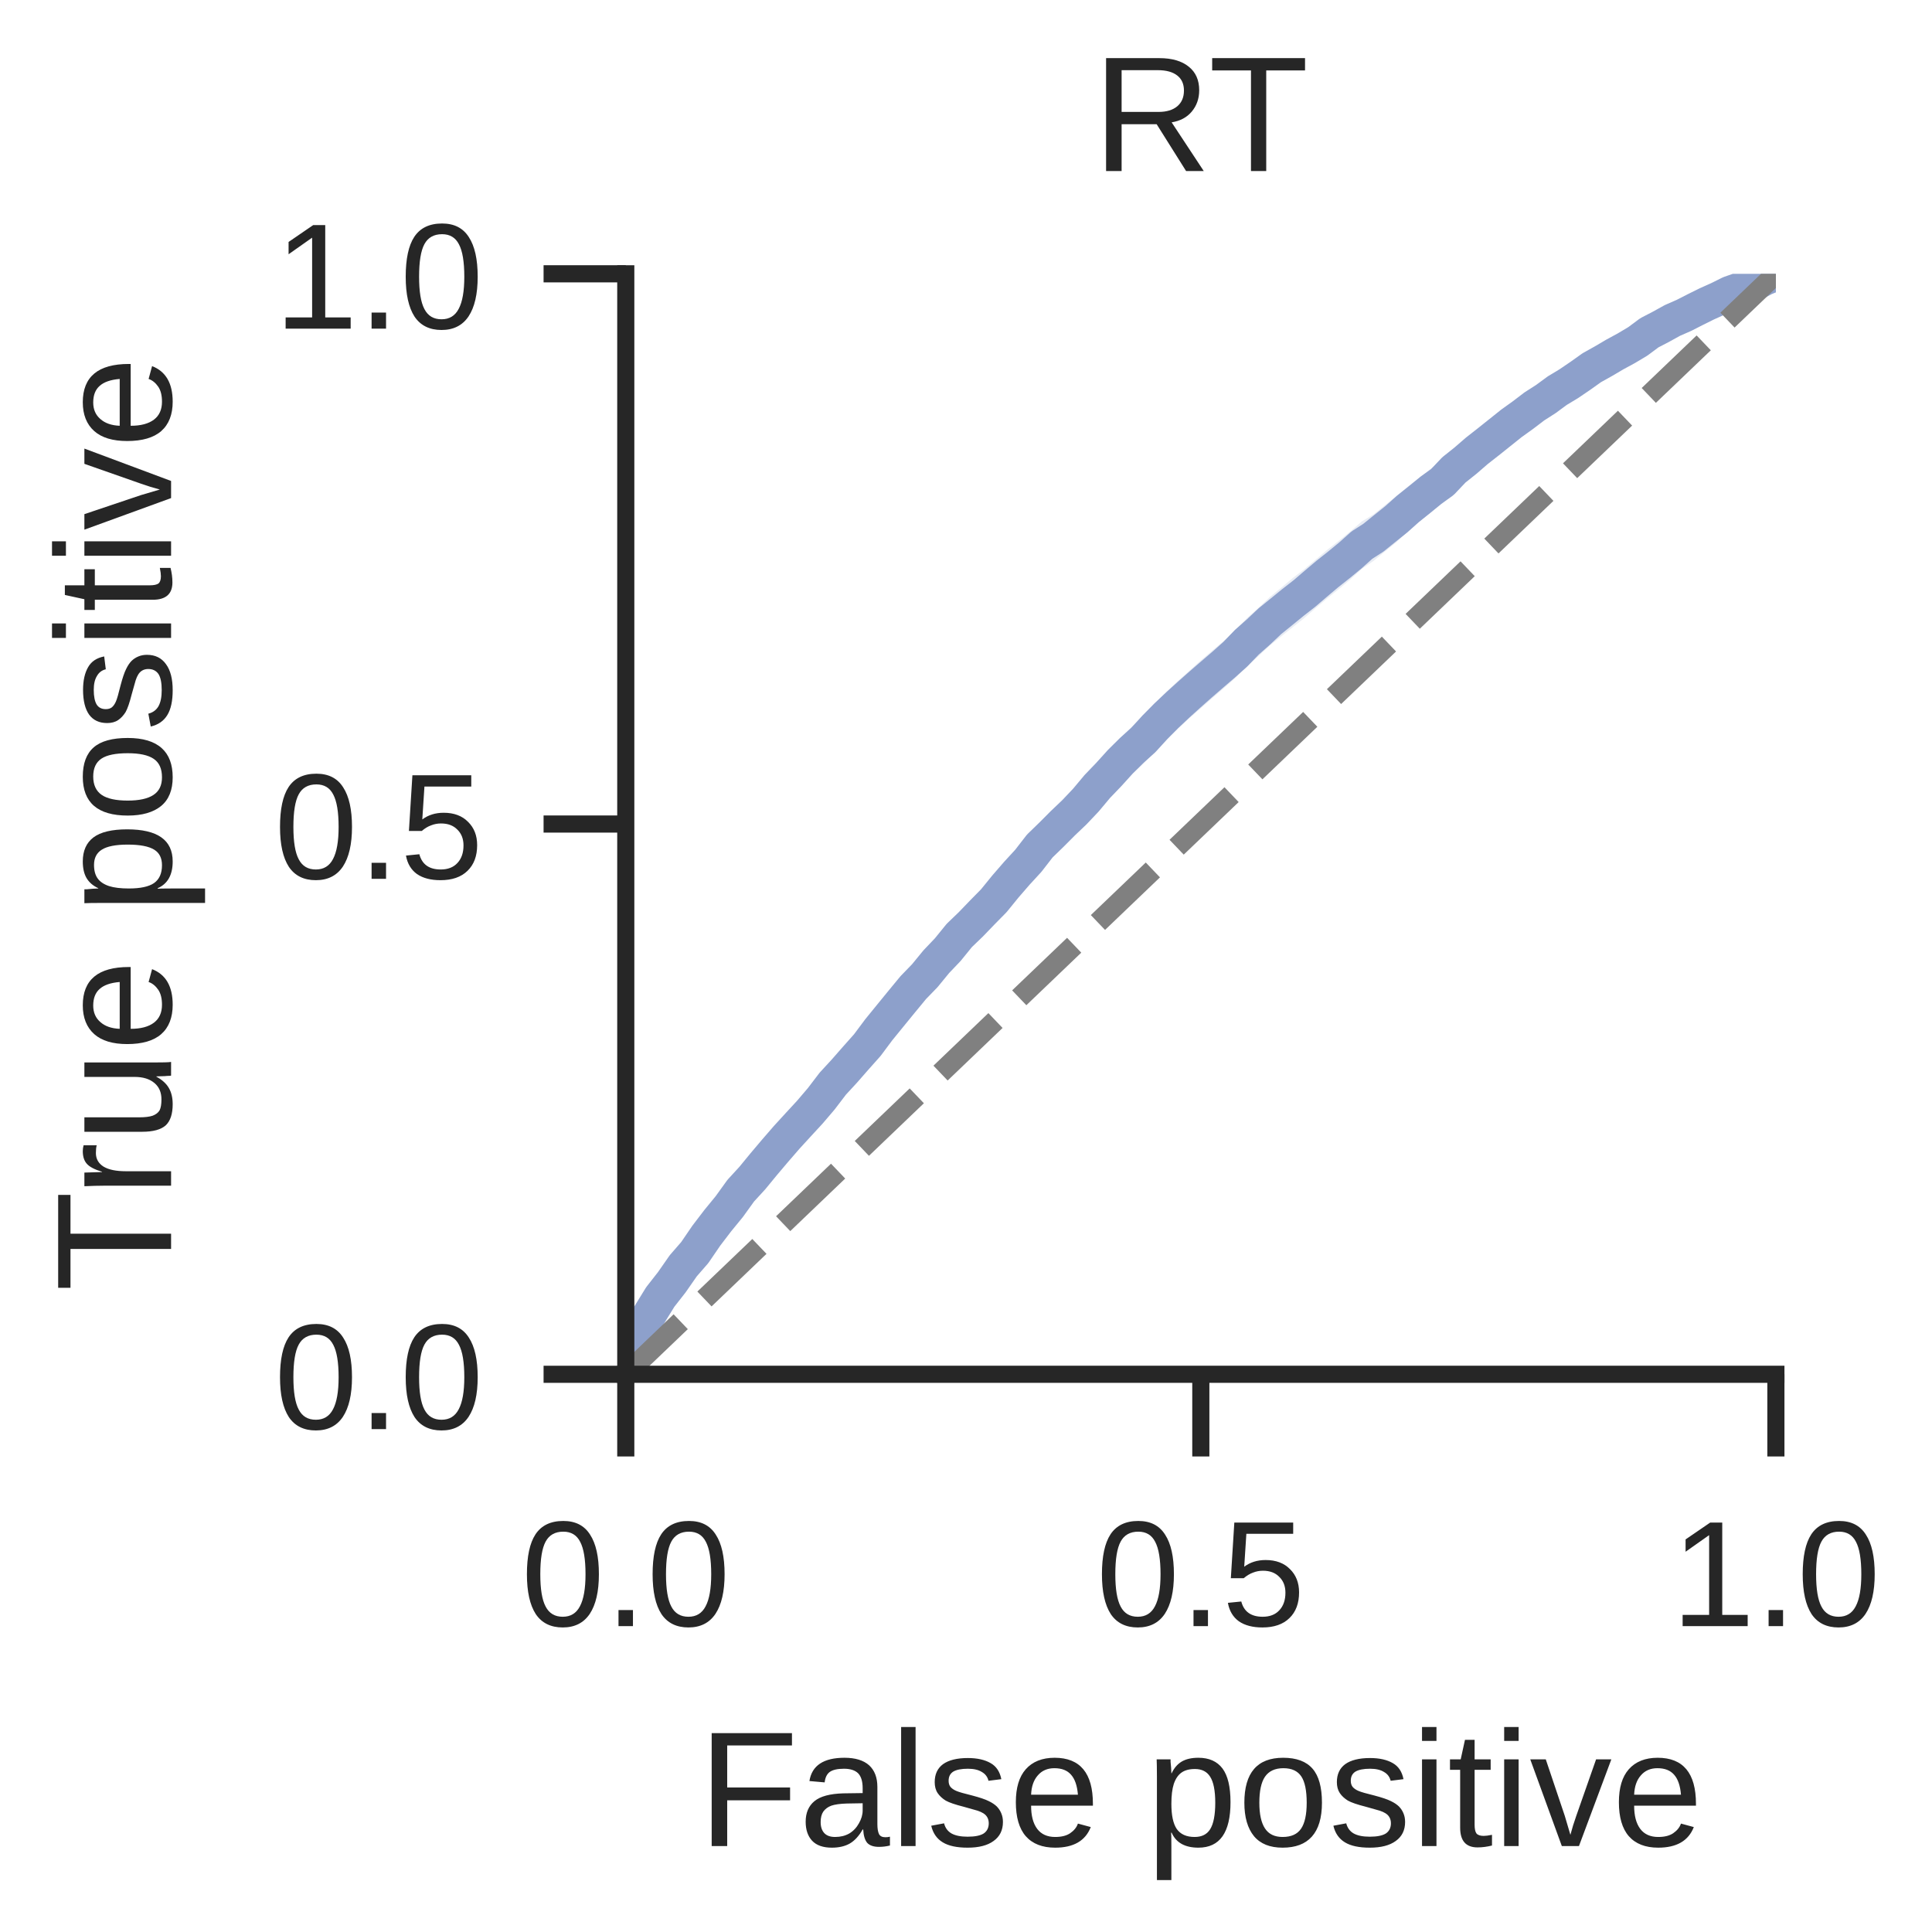
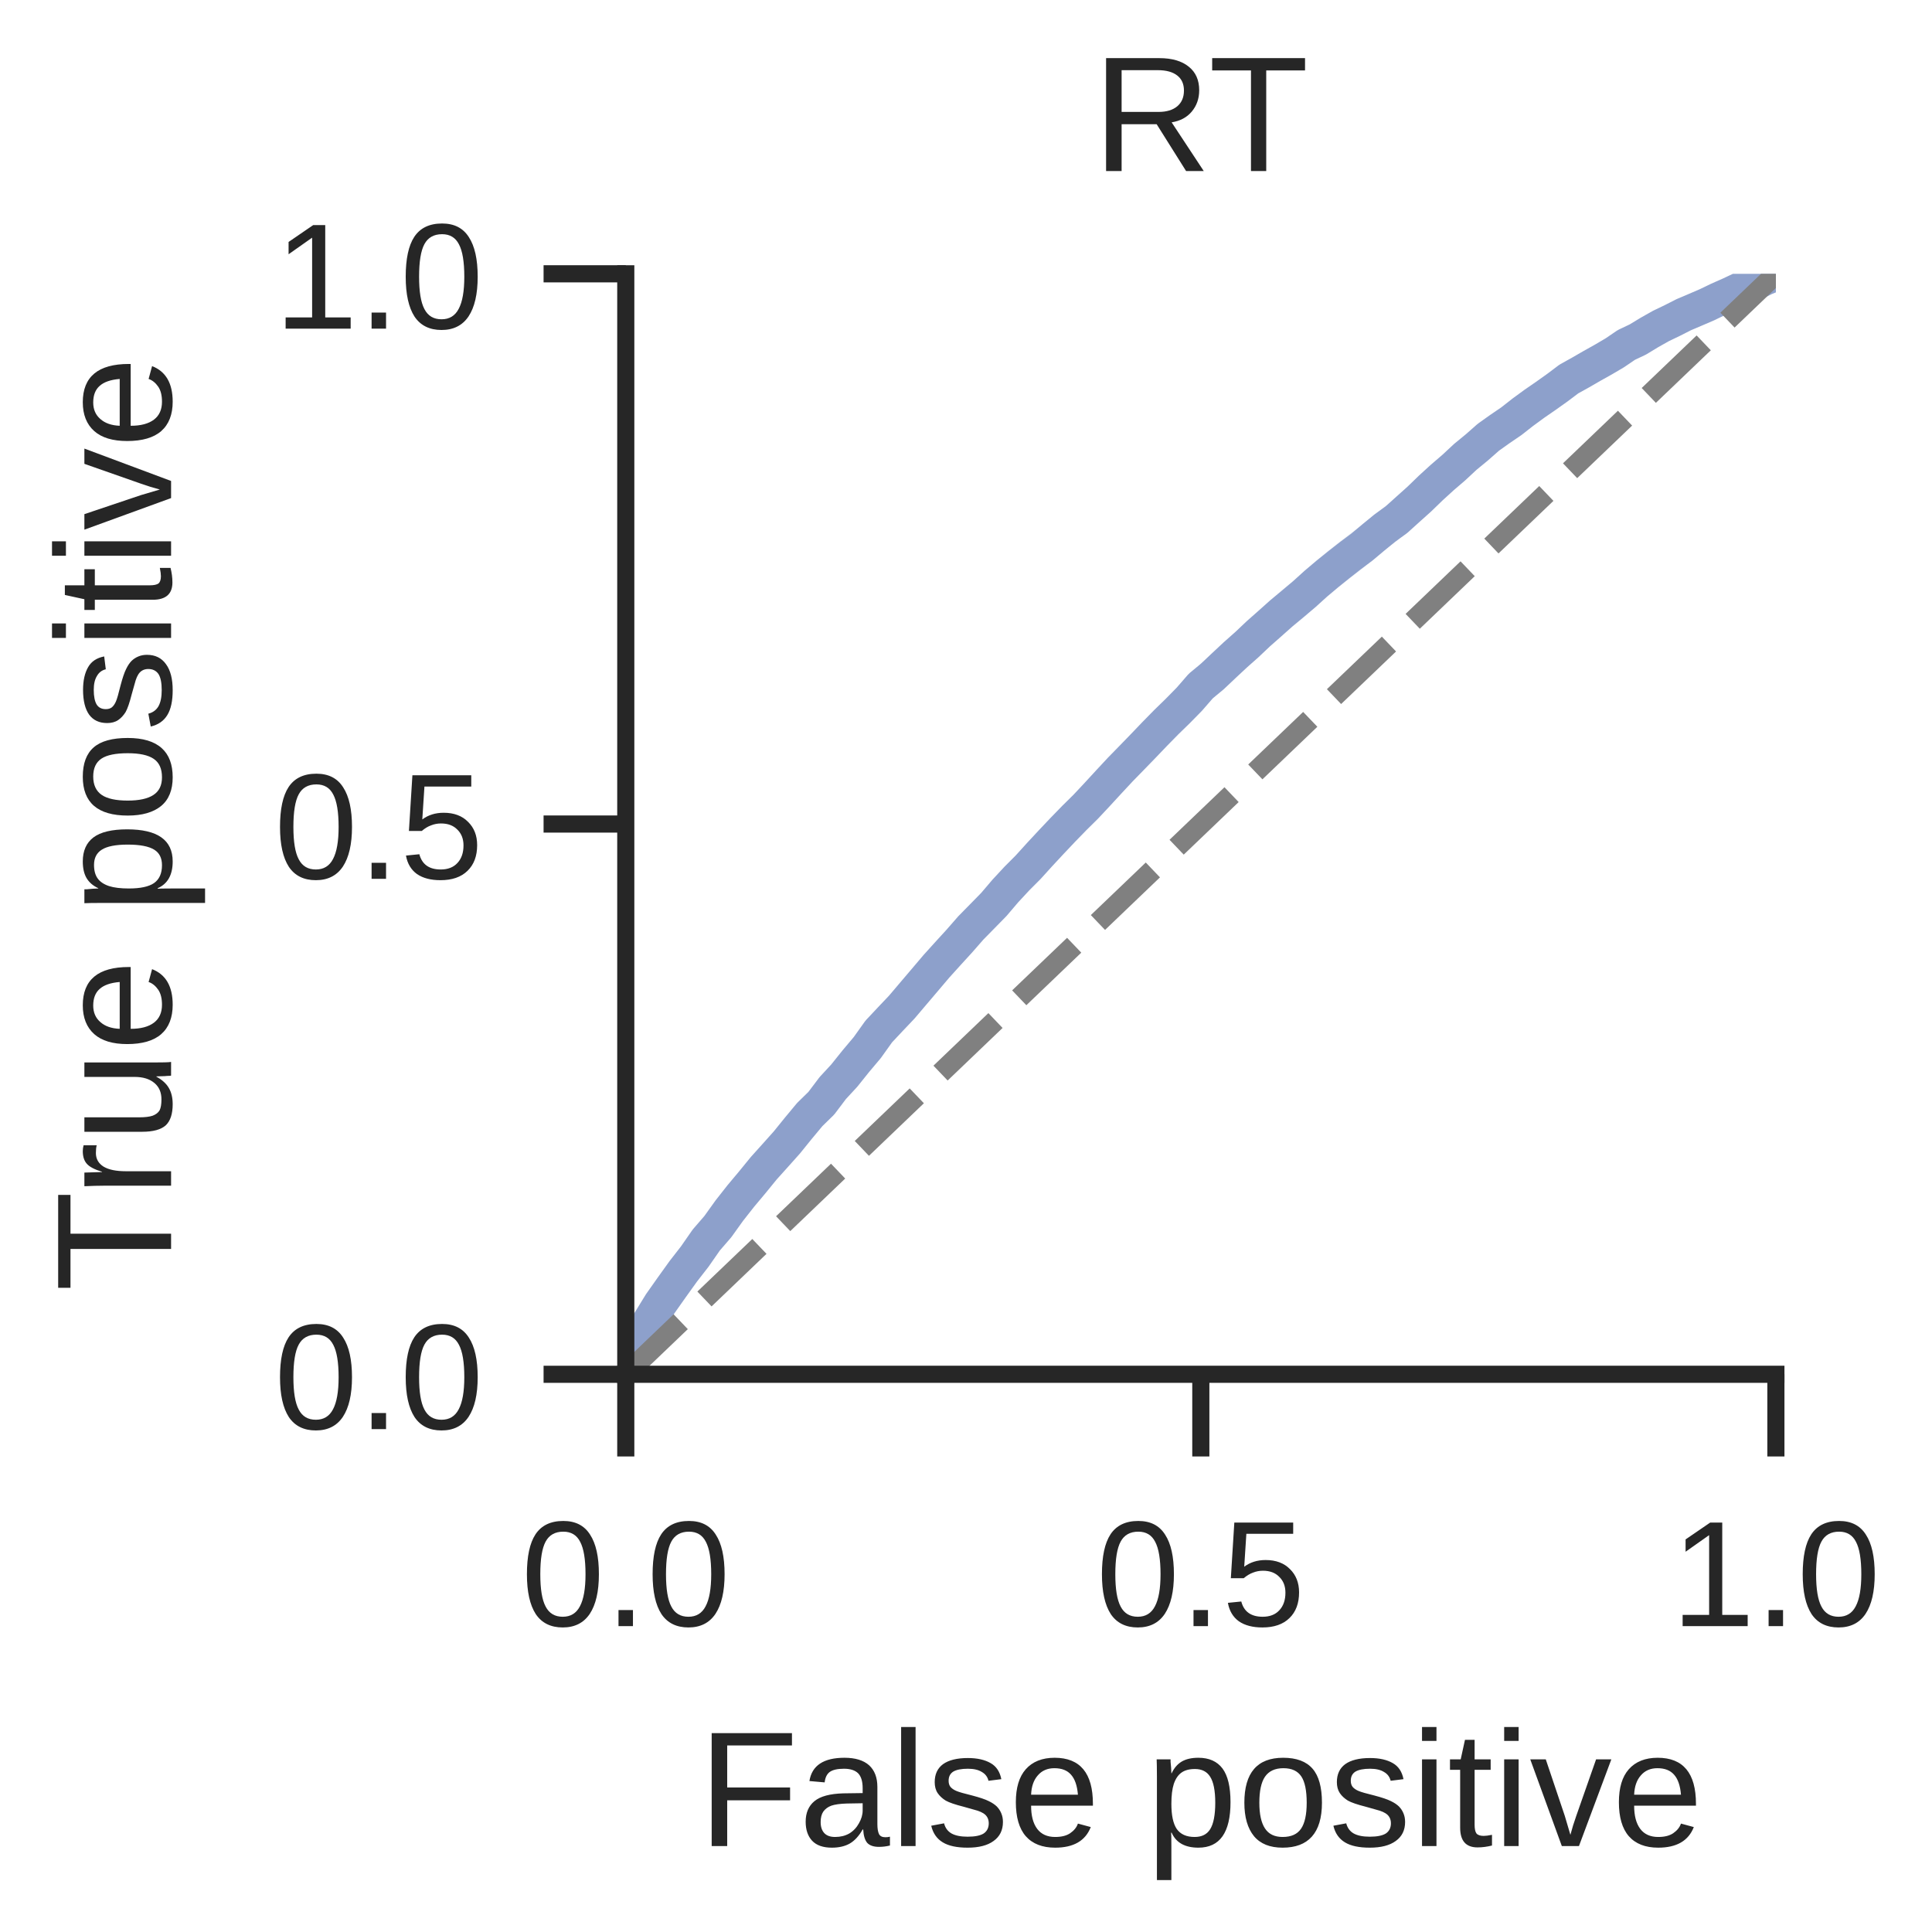
<svg xmlns="http://www.w3.org/2000/svg" xmlns:xlink="http://www.w3.org/1999/xlink" width="112.819pt" height="112.819pt" viewBox="0 0 112.819 112.819" version="1.1">
  <defs>
    <style type="text/css">*{stroke-linejoin: round; stroke-linecap: butt}</style>
  </defs>
  <g id="figure_1">
    <g id="patch_1">
      <path d="M 0 112.819  L 112.819 112.819  L 112.819 0  L 0 0  z " style="fill: #ffffff" />
    </g>
    <g id="axes_1">
      <g id="patch_2">
        <path d="M 36.542 80.251  L 103.703 80.251  L 103.703 15.989  L 36.542 15.989  z " style="fill: #ffffff" />
      </g>
      <g id="matplotlib.axis_1">
        <g id="xtick_1">
          <g id="line2d_1">
            <defs>
-               <path id="m97bd965ccc" d="M 0 0  L 0 4.8  " style="stroke: #262626" />
+               <path id="m974ad34e8c" d="M 0 0  L 0 4.8  " style="stroke: #262626" />
            </defs>
            <g>
-               <use xlink:href="#m97bd965ccc" x="36.542" y="80.251" style="fill: #262626; stroke: #262626" />
+               <use xlink:href="#m974ad34e8c" x="36.542" y="80.251" style="fill: #262626; stroke: #262626" />
            </g>
          </g>
          <g id="text_1">
            <text style="font-size: 8.8px; font-family: 'Arial', 'DejaVu Sans', 'Liberation Sans', 'Bitstream Vera Sans', sans-serif; text-anchor: middle; fill: #262626" x="36.542" y="94.957" transform="rotate(-0 36.54162 94.95733)">0.0</text>
          </g>
        </g>
        <g id="xtick_2">
          <g id="line2d_2">
            <g>
-               <use xlink:href="#m97bd965ccc" x="70.122" y="80.251" style="fill: #262626; stroke: #262626" />
+               <use xlink:href="#m974ad34e8c" x="70.122" y="80.251" style="fill: #262626; stroke: #262626" />
            </g>
          </g>
          <g id="text_2">
            <text style="font-size: 8.8px; font-family: 'Arial', 'DejaVu Sans', 'Liberation Sans', 'Bitstream Vera Sans', sans-serif; text-anchor: middle; fill: #262626" x="70.122" y="94.957" transform="rotate(-0 70.12214 94.95733)">0.5</text>
          </g>
        </g>
        <g id="xtick_3">
          <g id="line2d_3">
            <g>
-               <use xlink:href="#m97bd965ccc" x="103.703" y="80.251" style="fill: #262626; stroke: #262626" />
+               <use xlink:href="#m974ad34e8c" x="103.703" y="80.251" style="fill: #262626; stroke: #262626" />
            </g>
          </g>
          <g id="text_3">
            <text style="font-size: 8.8px; font-family: 'Arial', 'DejaVu Sans', 'Liberation Sans', 'Bitstream Vera Sans', sans-serif; text-anchor: middle; fill: #262626" x="103.703" y="94.957" transform="rotate(-0 103.7027 94.95733)">1.0</text>
          </g>
        </g>
        <g id="text_4">
          <text style="font-size: 9.6px; font-family: 'Arial', 'DejaVu Sans', 'Liberation Sans', 'Bitstream Vera Sans', sans-serif; text-anchor: middle; fill: #262626" x="70.122" y="107.798" transform="rotate(-0 70.12214 107.7983)">False positive</text>
        </g>
      </g>
      <g id="matplotlib.axis_2">
        <g id="ytick_1">
          <g id="line2d_4">
            <defs>
-               <path id="m9182d4ddae" d="M 0 0  L -4.8 0  " style="stroke: #262626" />
+               <path id="m23fdff9ceb" d="M 0 0  L -4.8 0  " style="stroke: #262626" />
            </defs>
            <g>
-               <use xlink:href="#m9182d4ddae" x="36.542" y="80.251" style="fill: #262626; stroke: #262626" />
+               <use xlink:href="#m23fdff9ceb" x="36.542" y="80.251" style="fill: #262626; stroke: #262626" />
            </g>
          </g>
          <g id="text_5">
            <text style="font-size: 8.8px; font-family: 'Arial', 'DejaVu Sans', 'Liberation Sans', 'Bitstream Vera Sans', sans-serif; text-anchor: end; fill: #262626" x="28.242" y="83.454" transform="rotate(-0 28.24161 83.45401)">0.0</text>
          </g>
        </g>
        <g id="ytick_2">
          <g id="line2d_5">
            <g>
-               <use xlink:href="#m9182d4ddae" x="36.542" y="48.12" style="fill: #262626; stroke: #262626" />
+               <use xlink:href="#m23fdff9ceb" x="36.542" y="48.12" style="fill: #262626; stroke: #262626" />
            </g>
          </g>
          <g id="text_6">
            <text style="font-size: 8.8px; font-family: 'Arial', 'DejaVu Sans', 'Liberation Sans', 'Bitstream Vera Sans', sans-serif; text-anchor: end; fill: #262626" x="28.242" y="51.323" transform="rotate(-0 28.24161 51.32332)">0.5</text>
          </g>
        </g>
        <g id="ytick_3">
          <g id="line2d_6">
            <g>
-               <use xlink:href="#m9182d4ddae" x="36.542" y="15.989" style="fill: #262626; stroke: #262626" />
+               <use xlink:href="#m23fdff9ceb" x="36.542" y="15.989" style="fill: #262626; stroke: #262626" />
            </g>
          </g>
          <g id="text_7">
            <text style="font-size: 8.8px; font-family: 'Arial', 'DejaVu Sans', 'Liberation Sans', 'Bitstream Vera Sans', sans-serif; text-anchor: end; fill: #262626" x="28.242" y="19.193" transform="rotate(-0 28.24161 19.19262)">1.0</text>
          </g>
        </g>
        <g id="text_8">
          <text style="font-size: 9.6px; font-family: 'Arial', 'DejaVu Sans', 'Liberation Sans', 'Bitstream Vera Sans', sans-serif; text-anchor: middle; fill: #262626" x="9.989" y="48.12" transform="rotate(-90 9.989302 48.12)">True positive</text>
        </g>
      </g>
      <g id="FillBetweenPolyCollection_1">
        <defs>
-           <path id="mfb604b7ed2" d="M 36.542 -32.568  L 36.542 -32.568  L 37.213 -34.271  L 37.885 -35.363  L 38.556 -36.432  L 39.228 -37.269  L 39.9 -38.201  L 40.571 -38.967  L 41.243 -39.944  L 41.914 -40.801  L 42.586 -41.585  L 43.258 -42.498  L 43.929 -43.192  L 44.601 -43.984  L 45.273 -44.757  L 45.944 -45.514  L 46.616 -46.251  L 47.287 -46.986  L 47.959 -47.744  L 48.631 -48.633  L 49.302 -49.339  L 49.974 -50.088  L 50.645 -50.825  L 51.317 -51.74  L 51.989 -52.553  L 52.66 -53.342  L 53.332 -54.128  L 54.003 -54.787  L 54.675 -55.583  L 55.347 -56.283  L 56.018 -57.107  L 56.69 -57.728  L 57.362 -58.424  L 58.033 -59.076  L 58.705 -59.872  L 59.376 -60.612  L 60.048 -61.337  L 60.72 -62.177  L 61.391 -62.821  L 62.063 -63.459  L 62.734 -64.081  L 63.406 -64.771  L 64.078 -65.554  L 64.749 -66.242  L 65.421 -66.96  L 66.092 -67.618  L 66.764 -68.217  L 67.436 -68.943  L 68.107 -69.625  L 68.779 -70.255  L 69.451 -70.875  L 70.122 -71.46  L 70.794 -72.049  L 71.465 -72.631  L 72.137 -73.223  L 72.809 -73.909  L 73.48 -74.496  L 74.152 -75.124  L 74.823 -75.663  L 75.495 -76.198  L 76.167 -76.731  L 76.838 -77.315  L 77.51 -77.881  L 78.181 -78.42  L 78.853 -78.98  L 79.525 -79.599  L 80.196 -80.057  L 80.868 -80.605  L 81.54 -81.149  L 82.211 -81.797  L 82.883 -82.354  L 83.554 -82.922  L 84.226 -83.429  L 84.898 -84.197  L 85.569 -84.753  L 86.241 -85.364  L 86.912 -85.924  L 87.584 -86.479  L 88.256 -87.073  L 88.927 -87.576  L 89.599 -88.121  L 90.27 -88.579  L 90.942 -89.11  L 91.614 -89.539  L 92.285 -90.012  L 92.957 -90.513  L 93.629 -90.908  L 94.3 -91.318  L 94.972 -91.704  L 95.643 -92.175  L 96.315 -92.761  L 96.987 -93.152  L 97.658 -93.586  L 98.33 -93.895  L 99.001 -94.29  L 99.673 -94.705  L 100.345 -95.078  L 101.016 -95.499  L 101.688 -95.774  L 102.359 -96.055  L 103.031 -96.502  L 103.703 -96.83  L 103.703 -96.83  L 103.703 -96.83  L 103.031 -96.595  L 102.359 -96.33  L 101.688 -96.117  L 101.016 -95.92  L 100.345 -95.676  L 99.673 -95.446  L 99.001 -95.195  L 98.33 -94.906  L 97.658 -94.625  L 96.987 -94.319  L 96.315 -94.012  L 95.643 -93.596  L 94.972 -93.264  L 94.3 -92.922  L 93.629 -92.542  L 92.957 -92.187  L 92.285 -91.732  L 91.614 -91.292  L 90.942 -90.912  L 90.27 -90.454  L 89.599 -90.052  L 88.927 -89.575  L 88.256 -89.114  L 87.584 -88.633  L 86.912 -88.115  L 86.241 -87.623  L 85.569 -87.074  L 84.898 -86.56  L 84.226 -85.909  L 83.554 -85.451  L 82.883 -84.917  L 82.211 -84.403  L 81.54 -83.847  L 80.868 -83.316  L 80.196 -82.777  L 79.525 -82.371  L 78.853 -81.787  L 78.181 -81.24  L 77.51 -80.718  L 76.838 -80.149  L 76.167 -79.582  L 75.495 -79.067  L 74.823 -78.504  L 74.152 -77.957  L 73.48 -77.317  L 72.809 -76.721  L 72.137 -76.009  L 71.465 -75.4  L 70.794 -74.832  L 70.122 -74.259  L 69.451 -73.652  L 68.779 -73.055  L 68.107 -72.421  L 67.436 -71.743  L 66.764 -70.997  L 66.092 -70.385  L 65.421 -69.712  L 64.749 -68.944  L 64.078 -68.234  L 63.406 -67.412  L 62.734 -66.685  L 62.063 -66.03  L 61.391 -65.317  L 60.72 -64.66  L 60.048 -63.768  L 59.376 -63.03  L 58.705 -62.22  L 58.033 -61.364  L 57.362 -60.653  L 56.69 -59.952  L 56.018 -59.28  L 55.347 -58.453  L 54.675 -57.741  L 54.003 -56.898  L 53.332 -56.171  L 52.66 -55.328  L 51.989 -54.472  L 51.317 -53.636  L 50.645 -52.75  L 49.974 -51.98  L 49.302 -51.196  L 48.631 -50.446  L 47.959 -49.573  L 47.287 -48.754  L 46.616 -48.034  L 45.944 -47.304  L 45.273 -46.513  L 44.601 -45.699  L 43.929 -44.854  L 43.258 -44.085  L 42.586 -43.134  L 41.914 -42.277  L 41.243 -41.376  L 40.571 -40.385  L 39.9 -39.608  L 39.228 -38.611  L 38.556 -37.733  L 37.885 -36.621  L 37.213 -35.253  L 36.542 -32.568  z " />
+           <path id="me9eaaa06ed" d="M 36.542 -32.568  L 36.542 -32.568  L 37.213 -33.981  L 37.885 -35.21  L 38.556 -36.25  L 39.228 -37.16  L 39.9 -38.058  L 40.571 -38.898  L 41.243 -39.816  L 41.914 -40.553  L 42.586 -41.451  L 43.258 -42.297  L 43.929 -43.056  L 44.601 -43.872  L 45.273 -44.611  L 45.944 -45.34  L 46.616 -46.145  L 47.287 -46.942  L 47.959 -47.583  L 48.631 -48.467  L 49.302 -49.177  L 49.974 -50.004  L 50.645 -50.781  L 51.317 -51.734  L 51.989 -52.45  L 52.66 -53.13  L 53.332 -53.904  L 54.003 -54.683  L 54.675 -55.457  L 55.347 -56.186  L 56.018 -56.908  L 56.69 -57.64  L 57.362 -58.312  L 58.033 -58.981  L 58.705 -59.739  L 59.376 -60.449  L 60.048 -61.119  L 60.72 -61.851  L 61.391 -62.55  L 62.063 -63.233  L 62.734 -63.896  L 63.406 -64.538  L 64.078 -65.224  L 64.749 -65.952  L 65.421 -66.658  L 66.092 -67.327  L 66.764 -68.008  L 67.436 -68.7  L 68.107 -69.377  L 68.779 -70.023  L 69.451 -70.69  L 70.122 -71.454  L 70.794 -72.018  L 71.465 -72.643  L 72.137 -73.267  L 72.809 -73.845  L 73.48 -74.484  L 74.152 -75.087  L 74.823 -75.681  L 75.495 -76.241  L 76.167 -76.798  L 76.838 -77.418  L 77.51 -77.991  L 78.181 -78.543  L 78.853 -79.077  L 79.525 -79.591  L 80.196 -80.161  L 80.868 -80.724  L 81.54 -81.211  L 82.211 -81.846  L 82.883 -82.465  L 83.554 -83.138  L 84.226 -83.793  L 84.898 -84.401  L 85.569 -85.066  L 86.241 -85.635  L 86.912 -86.227  L 87.584 -86.721  L 88.256 -87.191  L 88.927 -87.766  L 89.599 -88.272  L 90.27 -88.769  L 90.942 -89.288  L 91.614 -89.822  L 92.285 -90.224  L 92.957 -90.632  L 93.629 -91.022  L 94.3 -91.427  L 94.972 -91.909  L 95.643 -92.239  L 96.315 -92.726  L 96.987 -93.17  L 97.658 -93.537  L 98.33 -93.942  L 99.001 -94.247  L 99.673 -94.584  L 100.345 -94.996  L 101.016 -95.364  L 101.688 -95.775  L 102.359 -96.075  L 103.031 -96.503  L 103.703 -96.83  L 103.703 -96.83  L 103.703 -96.83  L 103.031 -96.594  L 102.359 -96.346  L 101.688 -96.139  L 101.016 -95.918  L 100.345 -95.691  L 99.673 -95.457  L 99.001 -95.215  L 98.33 -94.949  L 97.658 -94.673  L 96.987 -94.395  L 96.315 -94.08  L 95.643 -93.751  L 94.972 -93.444  L 94.3 -93.01  L 93.629 -92.626  L 92.957 -92.264  L 92.285 -91.896  L 91.614 -91.551  L 90.942 -91.075  L 90.27 -90.637  L 89.599 -90.207  L 88.927 -89.731  L 88.256 -89.254  L 87.584 -88.807  L 86.912 -88.342  L 86.241 -87.753  L 85.569 -87.219  L 84.898 -86.634  L 84.226 -86.088  L 83.554 -85.515  L 82.883 -84.89  L 82.211 -84.303  L 81.54 -83.726  L 80.868 -83.239  L 80.196 -82.705  L 79.525 -82.147  L 78.853 -81.66  L 78.181 -81.14  L 77.51 -80.613  L 76.838 -80.055  L 76.167 -79.453  L 75.495 -78.878  L 74.823 -78.324  L 74.152 -77.717  L 73.48 -77.137  L 72.809 -76.503  L 72.137 -75.891  L 71.465 -75.259  L 70.794 -74.614  L 70.122 -74.068  L 69.451 -73.287  L 68.779 -72.586  L 68.107 -71.922  L 67.436 -71.231  L 66.764 -70.52  L 66.092 -69.814  L 65.421 -69.109  L 64.749 -68.373  L 64.078 -67.641  L 63.406 -66.892  L 62.734 -66.205  L 62.063 -65.489  L 61.391 -64.749  L 60.72 -64.008  L 60.048 -63.254  L 59.376 -62.575  L 58.705 -61.839  L 58.033 -61.019  L 57.362 -60.318  L 56.69 -59.622  L 56.018 -58.815  L 55.347 -58.069  L 54.675 -57.311  L 54.003 -56.498  L 53.332 -55.7  L 52.66 -54.89  L 51.989 -54.156  L 51.317 -53.441  L 50.645 -52.511  L 49.974 -51.694  L 49.302 -50.843  L 48.631 -50.1  L 47.959 -49.204  L 47.287 -48.532  L 46.616 -47.715  L 45.944 -46.859  L 45.273 -46.087  L 44.601 -45.331  L 43.929 -44.5  L 43.258 -43.656  L 42.586 -42.793  L 41.914 -41.817  L 41.243 -41.002  L 40.571 -39.987  L 39.9 -39.102  L 39.228 -38.128  L 38.556 -37.134  L 37.885 -35.987  L 37.213 -34.558  L 36.542 -32.568  z " />
        </defs>
-         <g clip-path="url(#p3fc53d0d94)">
-           <use xlink:href="#mfb604b7ed2" x="0" y="112.819" style="fill: #8da0cb; fill-opacity: 0.2" />
+         <g clip-path="url(#p8700c139a5)">
+           <use xlink:href="#me9eaaa06ed" x="0" y="112.819" style="fill: #8da0cb; fill-opacity: 0.2" />
        </g>
      </g>
      <g id="line2d_7">
-         <path d="M 36.542 80.251  L 37.213 78.057  L 37.885 76.827  L 38.556 75.737  L 39.228 74.879  L 39.9 73.914  L 40.571 73.143  L 41.243 72.159  L 41.914 71.28  L 42.586 70.459  L 43.258 69.527  L 43.929 68.796  L 44.601 67.978  L 45.273 67.184  L 45.944 66.41  L 46.616 65.676  L 47.287 64.949  L 47.959 64.161  L 48.631 63.28  L 49.302 62.552  L 49.974 61.785  L 50.645 61.031  L 51.317 60.131  L 51.989 59.306  L 52.66 58.484  L 53.332 57.669  L 54.003 56.977  L 54.675 56.157  L 55.347 55.451  L 56.018 54.625  L 56.69 53.979  L 57.362 53.281  L 58.033 52.599  L 58.705 51.773  L 59.376 50.998  L 60.048 50.267  L 60.72 49.4  L 61.391 48.75  L 62.063 48.075  L 62.734 47.436  L 63.406 46.727  L 64.078 45.925  L 64.749 45.226  L 65.421 44.483  L 66.092 43.818  L 66.764 43.212  L 67.436 42.476  L 68.107 41.796  L 68.779 41.163  L 69.451 40.555  L 70.122 39.96  L 70.794 39.378  L 71.465 38.803  L 72.137 38.203  L 72.809 37.504  L 73.48 36.912  L 74.152 36.278  L 74.823 35.735  L 75.495 35.186  L 76.167 34.662  L 76.838 34.087  L 77.51 33.519  L 78.181 32.989  L 78.853 32.436  L 79.525 31.834  L 80.196 31.402  L 80.868 30.859  L 81.54 30.321  L 82.211 29.719  L 82.883 29.183  L 83.554 28.633  L 84.226 28.15  L 84.898 27.441  L 85.569 26.906  L 86.241 26.325  L 86.912 25.799  L 87.584 25.263  L 88.256 24.725  L 88.927 24.244  L 89.599 23.732  L 90.27 23.302  L 90.942 22.808  L 91.614 22.403  L 92.285 21.947  L 92.957 21.469  L 93.629 21.094  L 94.3 20.699  L 94.972 20.334  L 95.643 19.933  L 96.315 19.433  L 96.987 19.084  L 97.658 18.713  L 98.33 18.419  L 99.001 18.076  L 99.673 17.743  L 100.345 17.442  L 101.016 17.109  L 101.688 16.874  L 102.359 16.626  L 103.031 16.27  L 103.703 15.989  " clip-path="url(#p3fc53d0d94)" style="fill: none; stroke: #8da0cb; stroke-width: 2; stroke-linecap: round" />
+         <path d="M 36.542 80.251  L 37.213 78.55  L 37.885 77.22  L 38.556 76.127  L 39.228 75.175  L 39.9 74.239  L 40.571 73.376  L 41.243 72.41  L 41.914 71.634  L 42.586 70.697  L 43.258 69.842  L 43.929 69.041  L 44.601 68.217  L 45.273 67.47  L 45.944 66.719  L 46.616 65.889  L 47.287 65.082  L 47.959 64.425  L 48.631 63.535  L 49.302 62.809  L 49.974 61.97  L 50.645 61.173  L 51.317 60.232  L 51.989 59.516  L 52.66 58.809  L 53.332 58.017  L 54.003 57.228  L 54.675 56.435  L 55.347 55.691  L 56.018 54.957  L 56.69 54.188  L 57.362 53.504  L 58.033 52.819  L 58.705 52.03  L 59.376 51.307  L 60.048 50.632  L 60.72 49.89  L 61.391 49.169  L 62.063 48.458  L 62.734 47.768  L 63.406 47.104  L 64.078 46.386  L 64.749 45.657  L 65.421 44.935  L 66.092 44.248  L 66.764 43.555  L 67.436 42.853  L 68.107 42.169  L 68.779 41.515  L 69.451 40.83  L 70.122 40.058  L 70.794 39.503  L 71.465 38.868  L 72.137 38.24  L 72.809 37.645  L 73.48 37.009  L 74.152 36.417  L 74.823 35.816  L 75.495 35.259  L 76.167 34.694  L 76.838 34.083  L 77.51 33.517  L 78.181 32.977  L 78.853 32.45  L 79.525 31.949  L 80.196 31.386  L 80.868 30.837  L 81.54 30.35  L 82.211 29.744  L 82.883 29.142  L 83.554 28.492  L 84.226 27.879  L 84.898 27.302  L 85.569 26.677  L 86.241 26.125  L 86.912 25.534  L 87.584 25.055  L 88.256 24.597  L 88.927 24.071  L 89.599 23.579  L 90.27 23.116  L 90.942 22.638  L 91.614 22.132  L 92.285 21.759  L 92.957 21.371  L 93.629 20.995  L 94.3 20.6  L 94.972 20.142  L 95.643 19.824  L 96.315 19.416  L 96.987 19.037  L 97.658 18.714  L 98.33 18.373  L 99.001 18.088  L 99.673 17.799  L 100.345 17.475  L 101.016 17.178  L 101.688 16.862  L 102.359 16.608  L 103.031 16.27  L 103.703 15.989  " clip-path="url(#p8700c139a5)" style="fill: none; stroke: #8da0cb; stroke-width: 2; stroke-linecap: round" />
      </g>
      <g id="line2d_8">
-         <path d="M 36.542 80.251  L 103.703 15.989  " clip-path="url(#p3fc53d0d94)" style="fill: none; stroke-dasharray: 4.44,1.92; stroke-dashoffset: 0; stroke: #808080; stroke-width: 1.2" />
+         <path d="M 36.542 80.251  L 103.703 15.989  " clip-path="url(#p8700c139a5)" style="fill: none; stroke-dasharray: 4.44,1.92; stroke-dashoffset: 0; stroke: #808080; stroke-width: 1.2" />
      </g>
      <g id="patch_3">
        <path d="M 36.542 80.251  L 36.542 15.989  " style="fill: none; stroke: #262626; stroke-linejoin: miter; stroke-linecap: square" />
      </g>
      <g id="patch_4">
        <path d="M 36.542 80.251  L 103.703 80.251  " style="fill: none; stroke: #262626; stroke-linejoin: miter; stroke-linecap: square" />
      </g>
      <g id="text_9">
        <text style="font-size: 9.6px; font-family: 'Arial', 'DejaVu Sans', 'Liberation Sans', 'Bitstream Vera Sans', sans-serif; text-anchor: middle; fill: #262626" x="70.122" y="9.989" transform="rotate(-0 70.12214 9.989303)">RT</text>
      </g>
      <g id="legend_1" />
    </g>
  </g>
  <defs>
-     <clipPath id="p3fc53d0d94">
+     <clipPath id="p8700c139a5">
      <rect x="36.542" y="15.989" width="67.161" height="64.261" />
    </clipPath>
  </defs>
</svg>
